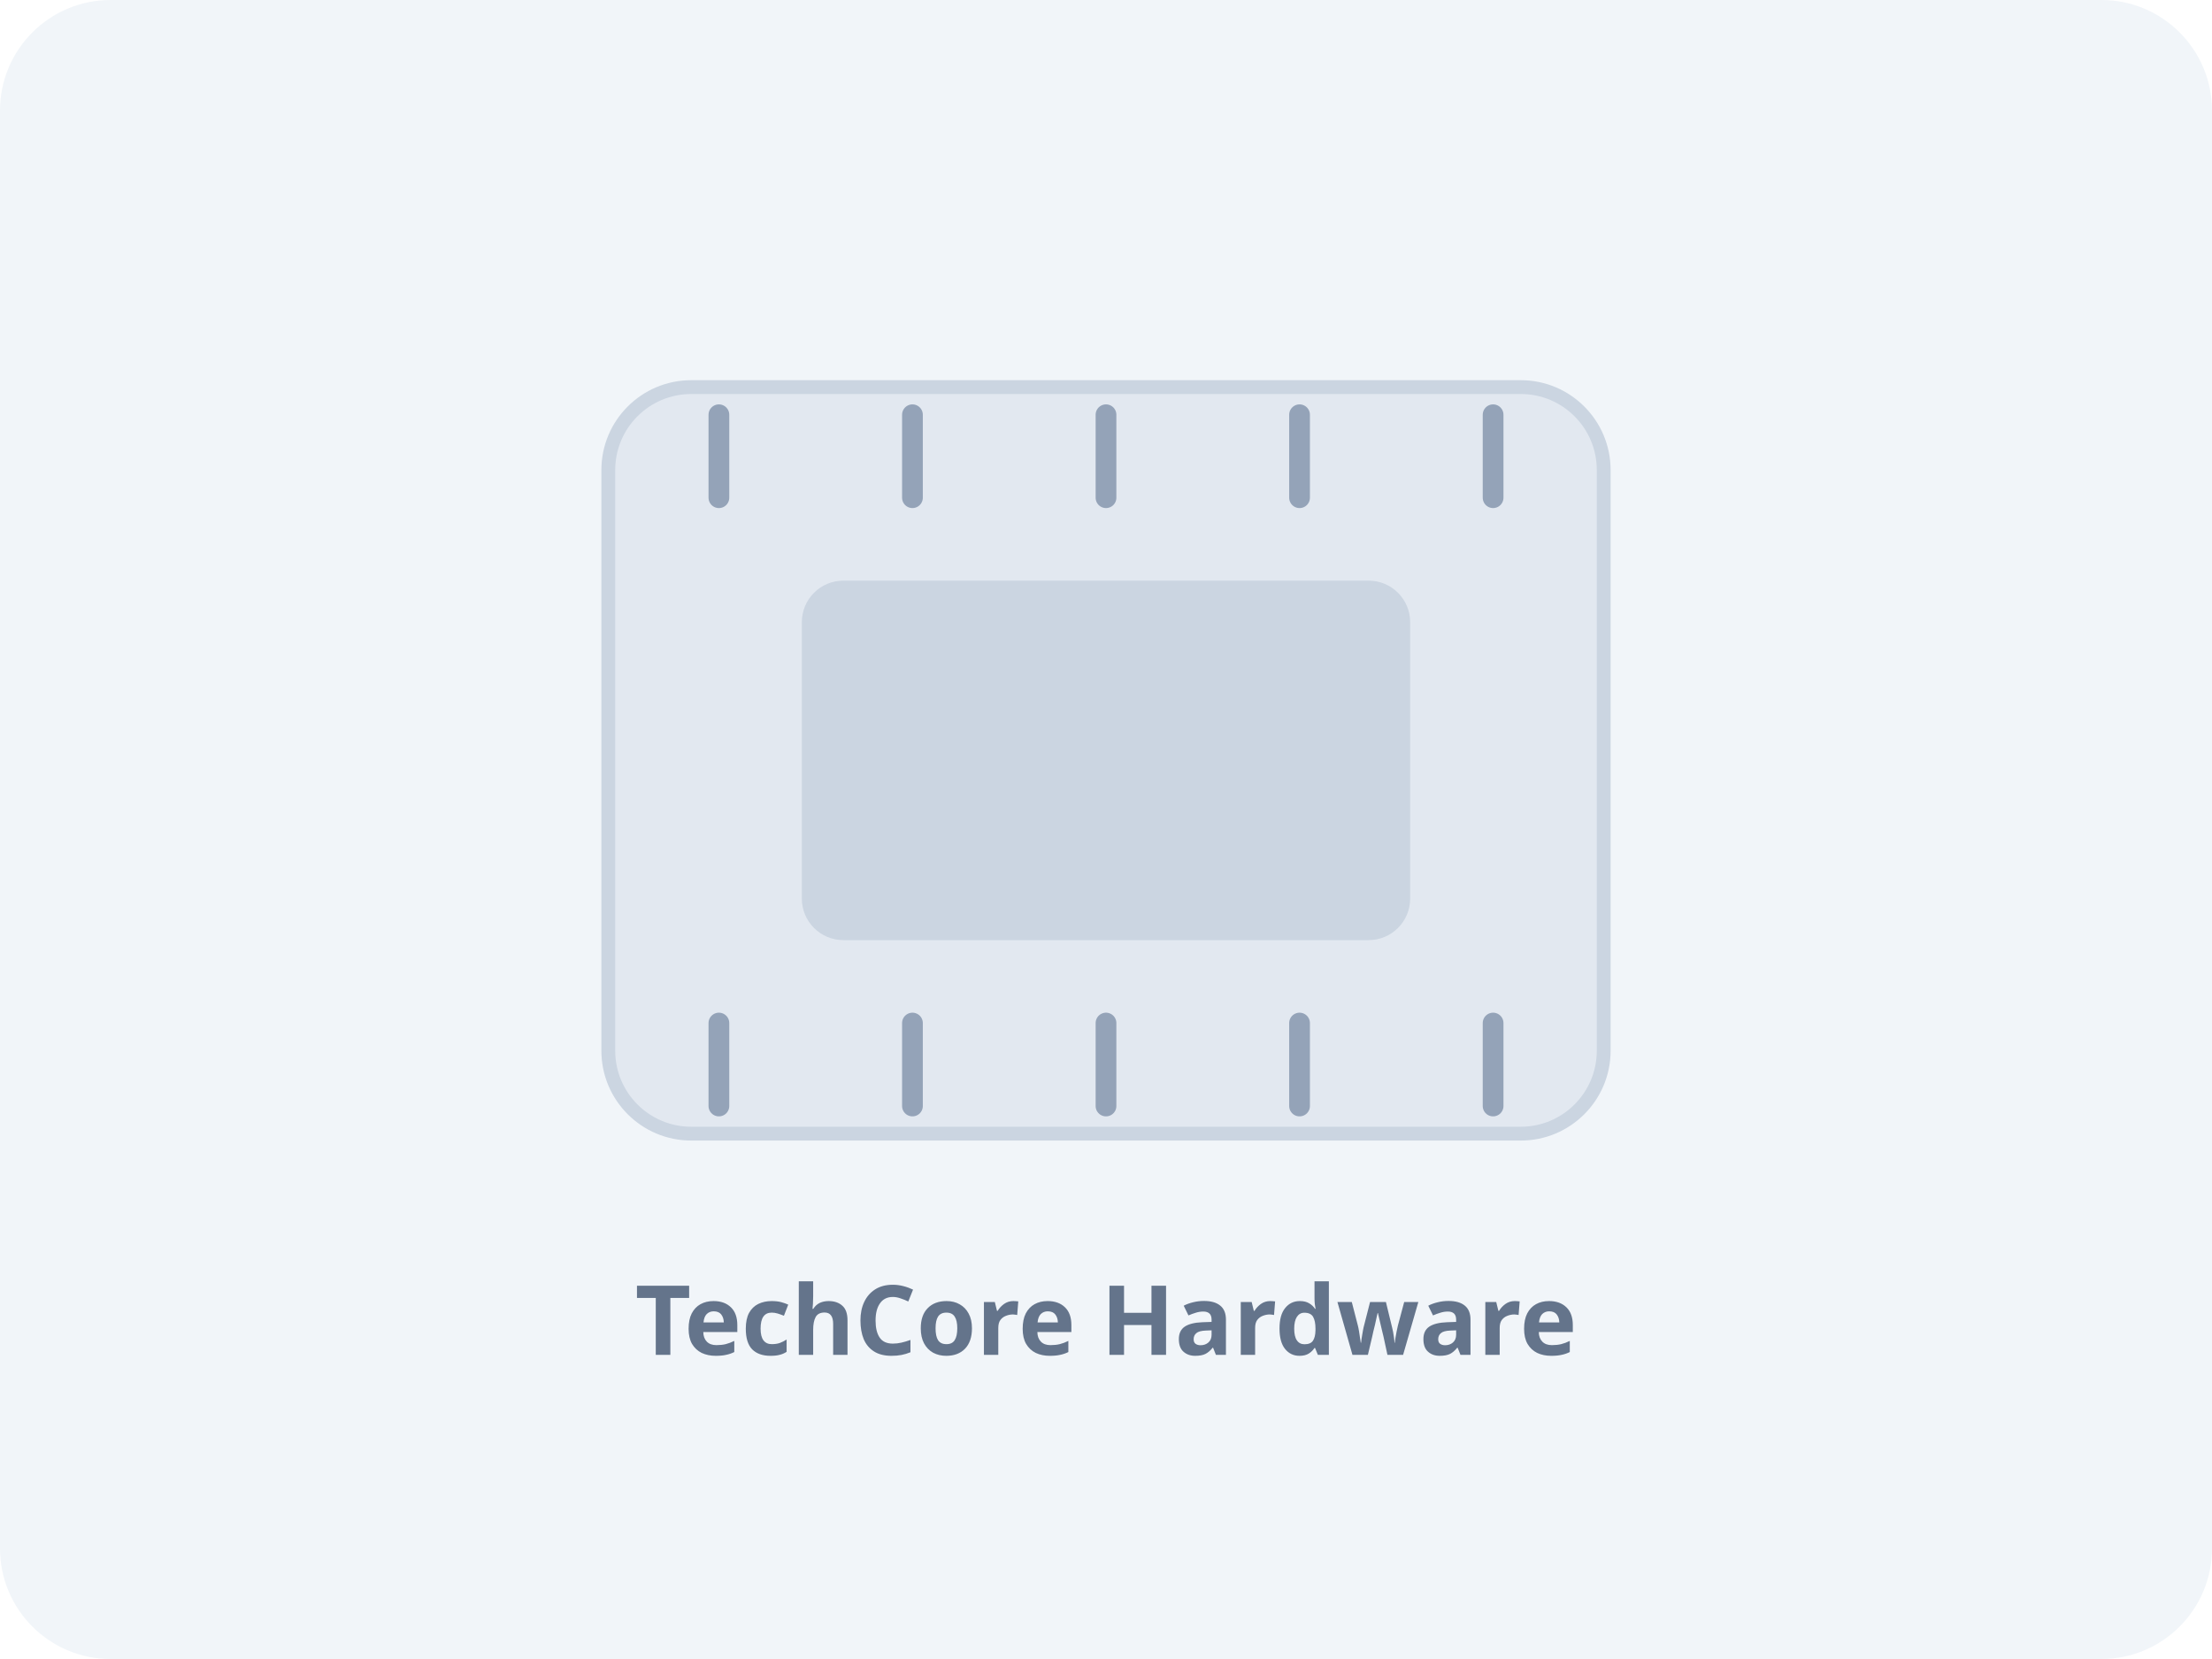
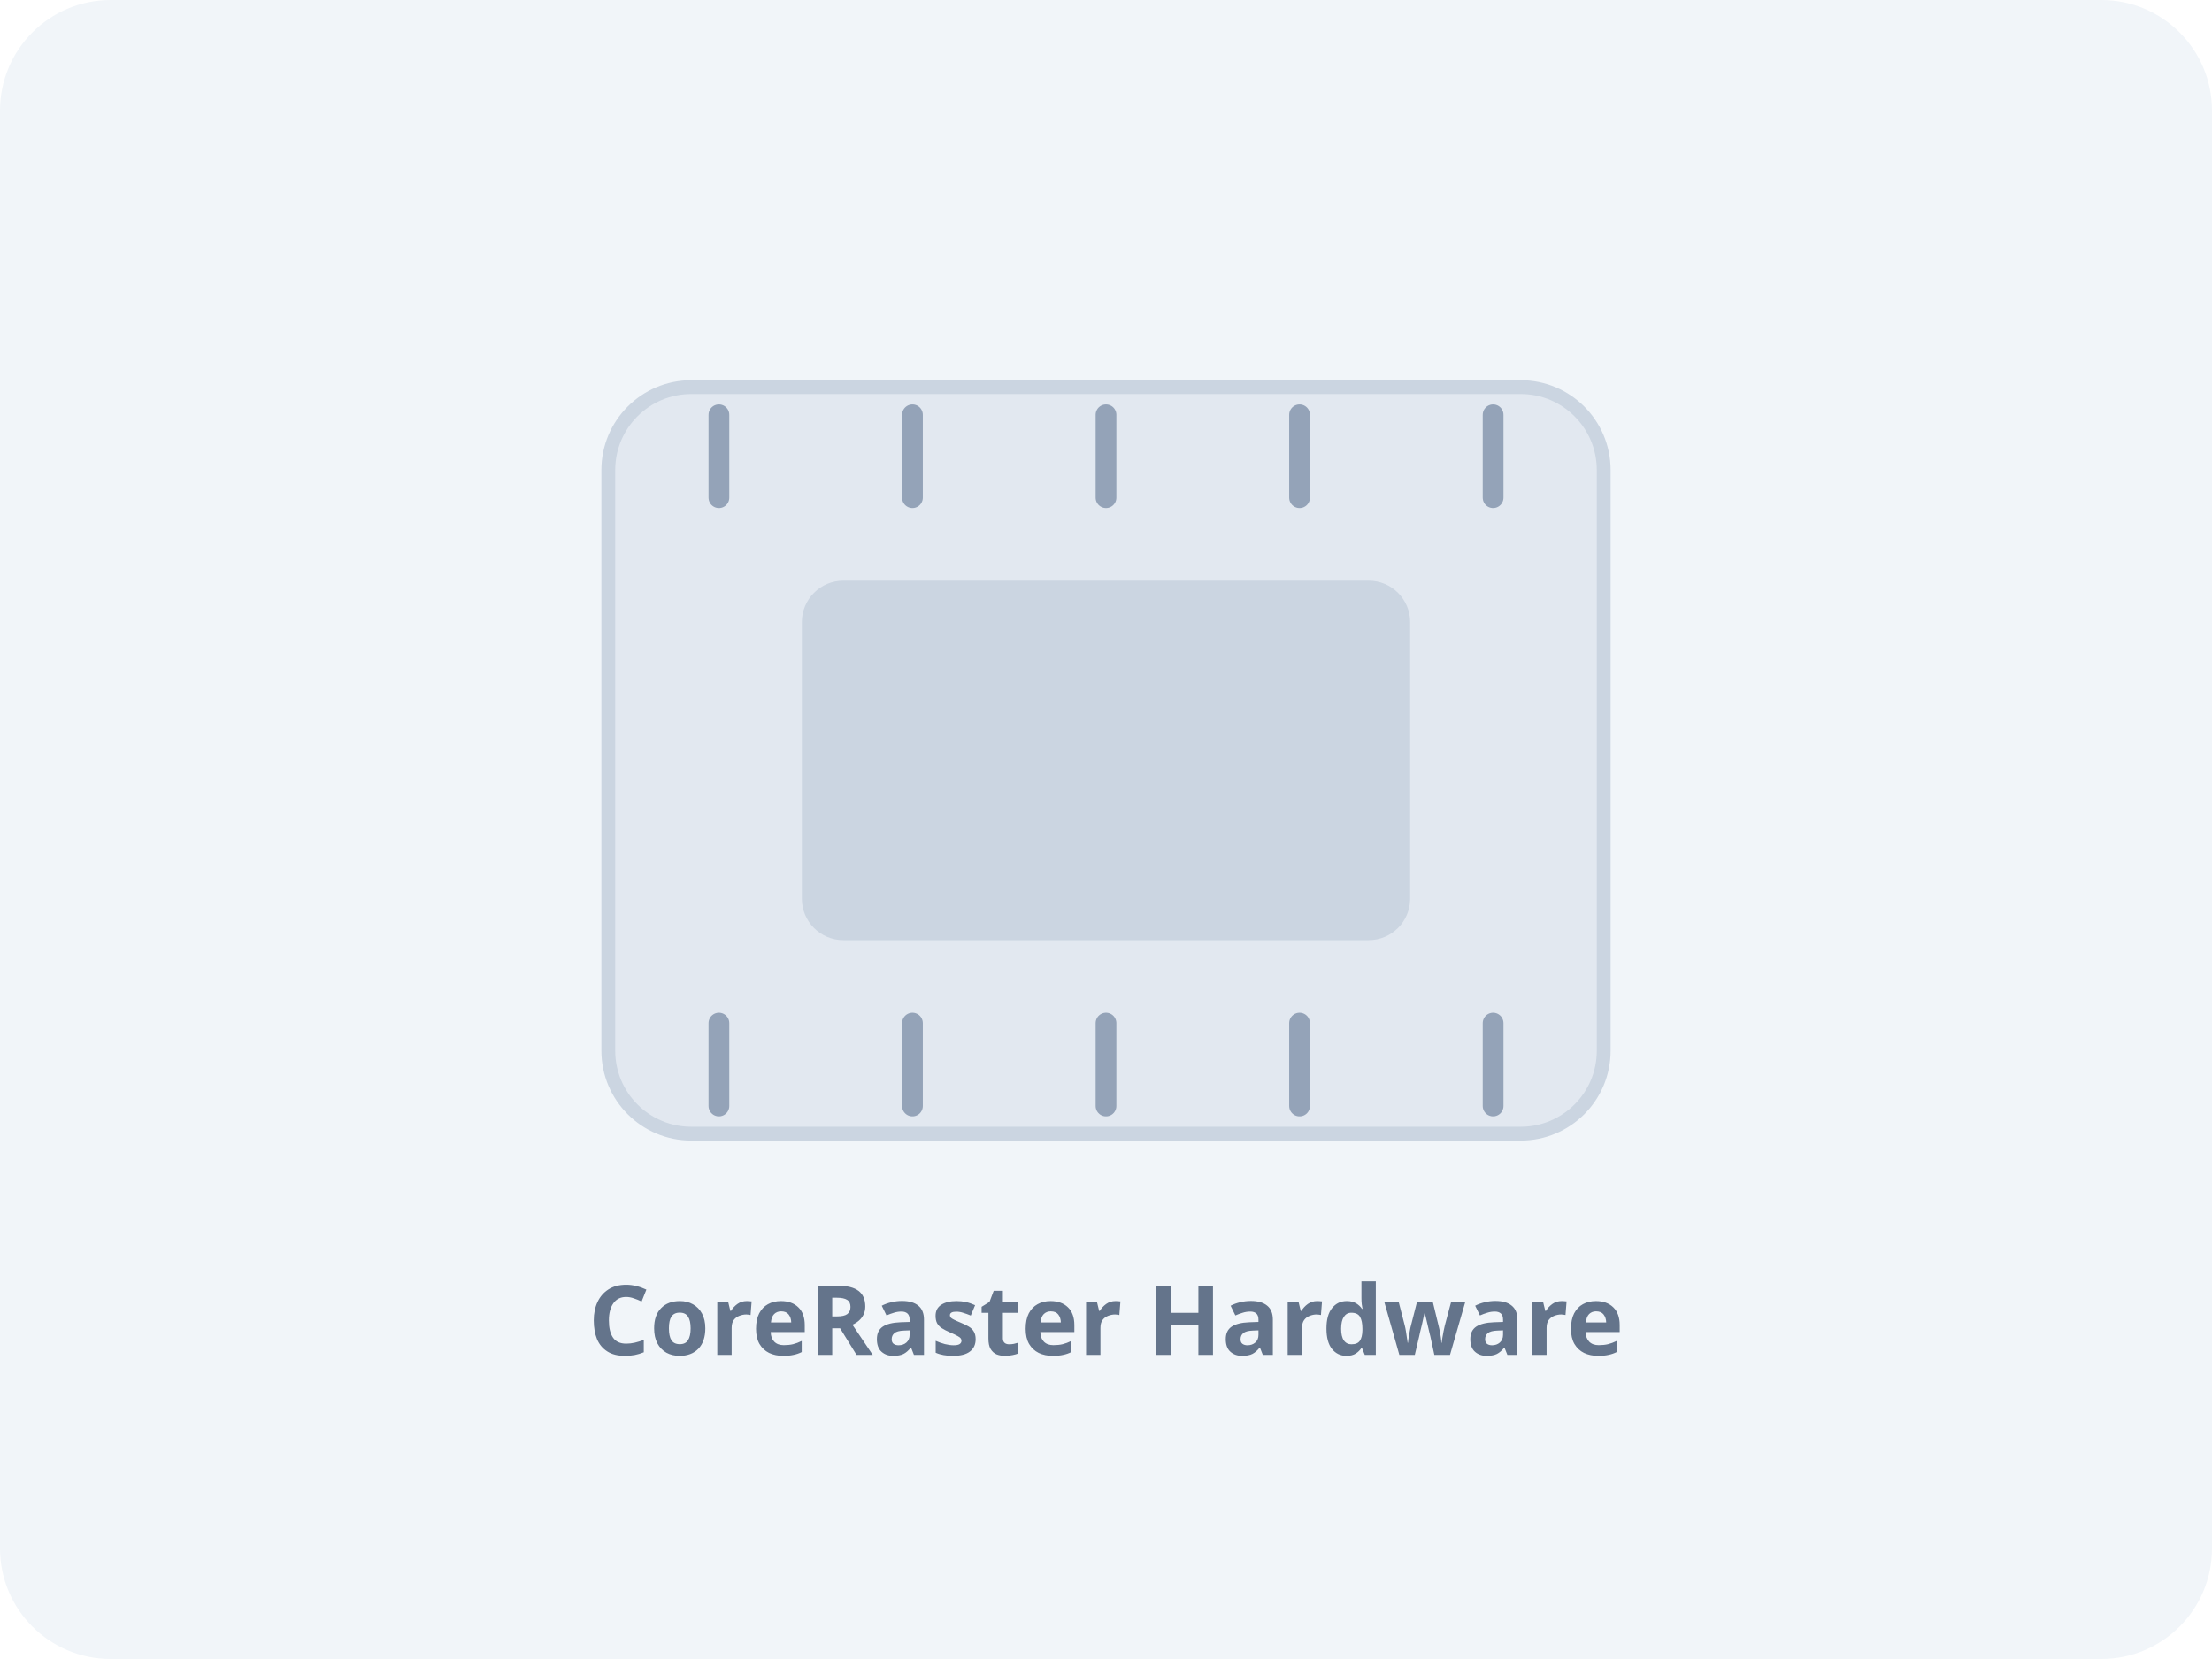
<svg xmlns="http://www.w3.org/2000/svg" viewBox="0 0 320 240" fill="none">
  <rect width="320" height="240" rx="16" fill="#F1F5F9" />
  <rect x="88" y="56" width="144" height="108" rx="12" fill="#E2E8F0" stroke="#CBD5E1" stroke-width="2" />
  <rect x="116" y="84" width="88" height="52" rx="6" fill="#CBD5E1" />
  <path d="M104 72v-12M132 72v-12M160 72v-12M188 72v-12M216 72v-12M104 160v-12M132 160v-12M160 160v-12M188 160v-12M216 160v-12" stroke="#94A3B8" stroke-width="3" stroke-linecap="round" />
-   <text x="160" y="196" text-anchor="middle" fill="#64748B" font-family="system-ui, sans-serif" font-size="14" font-weight="600">TechCore Hardware</text>
+   <text x="160" y="196" text-anchor="middle" fill="#64748B" font-family="system-ui, sans-serif" font-size="14" font-weight="600">CoreRaster Hardware</text>
</svg>
